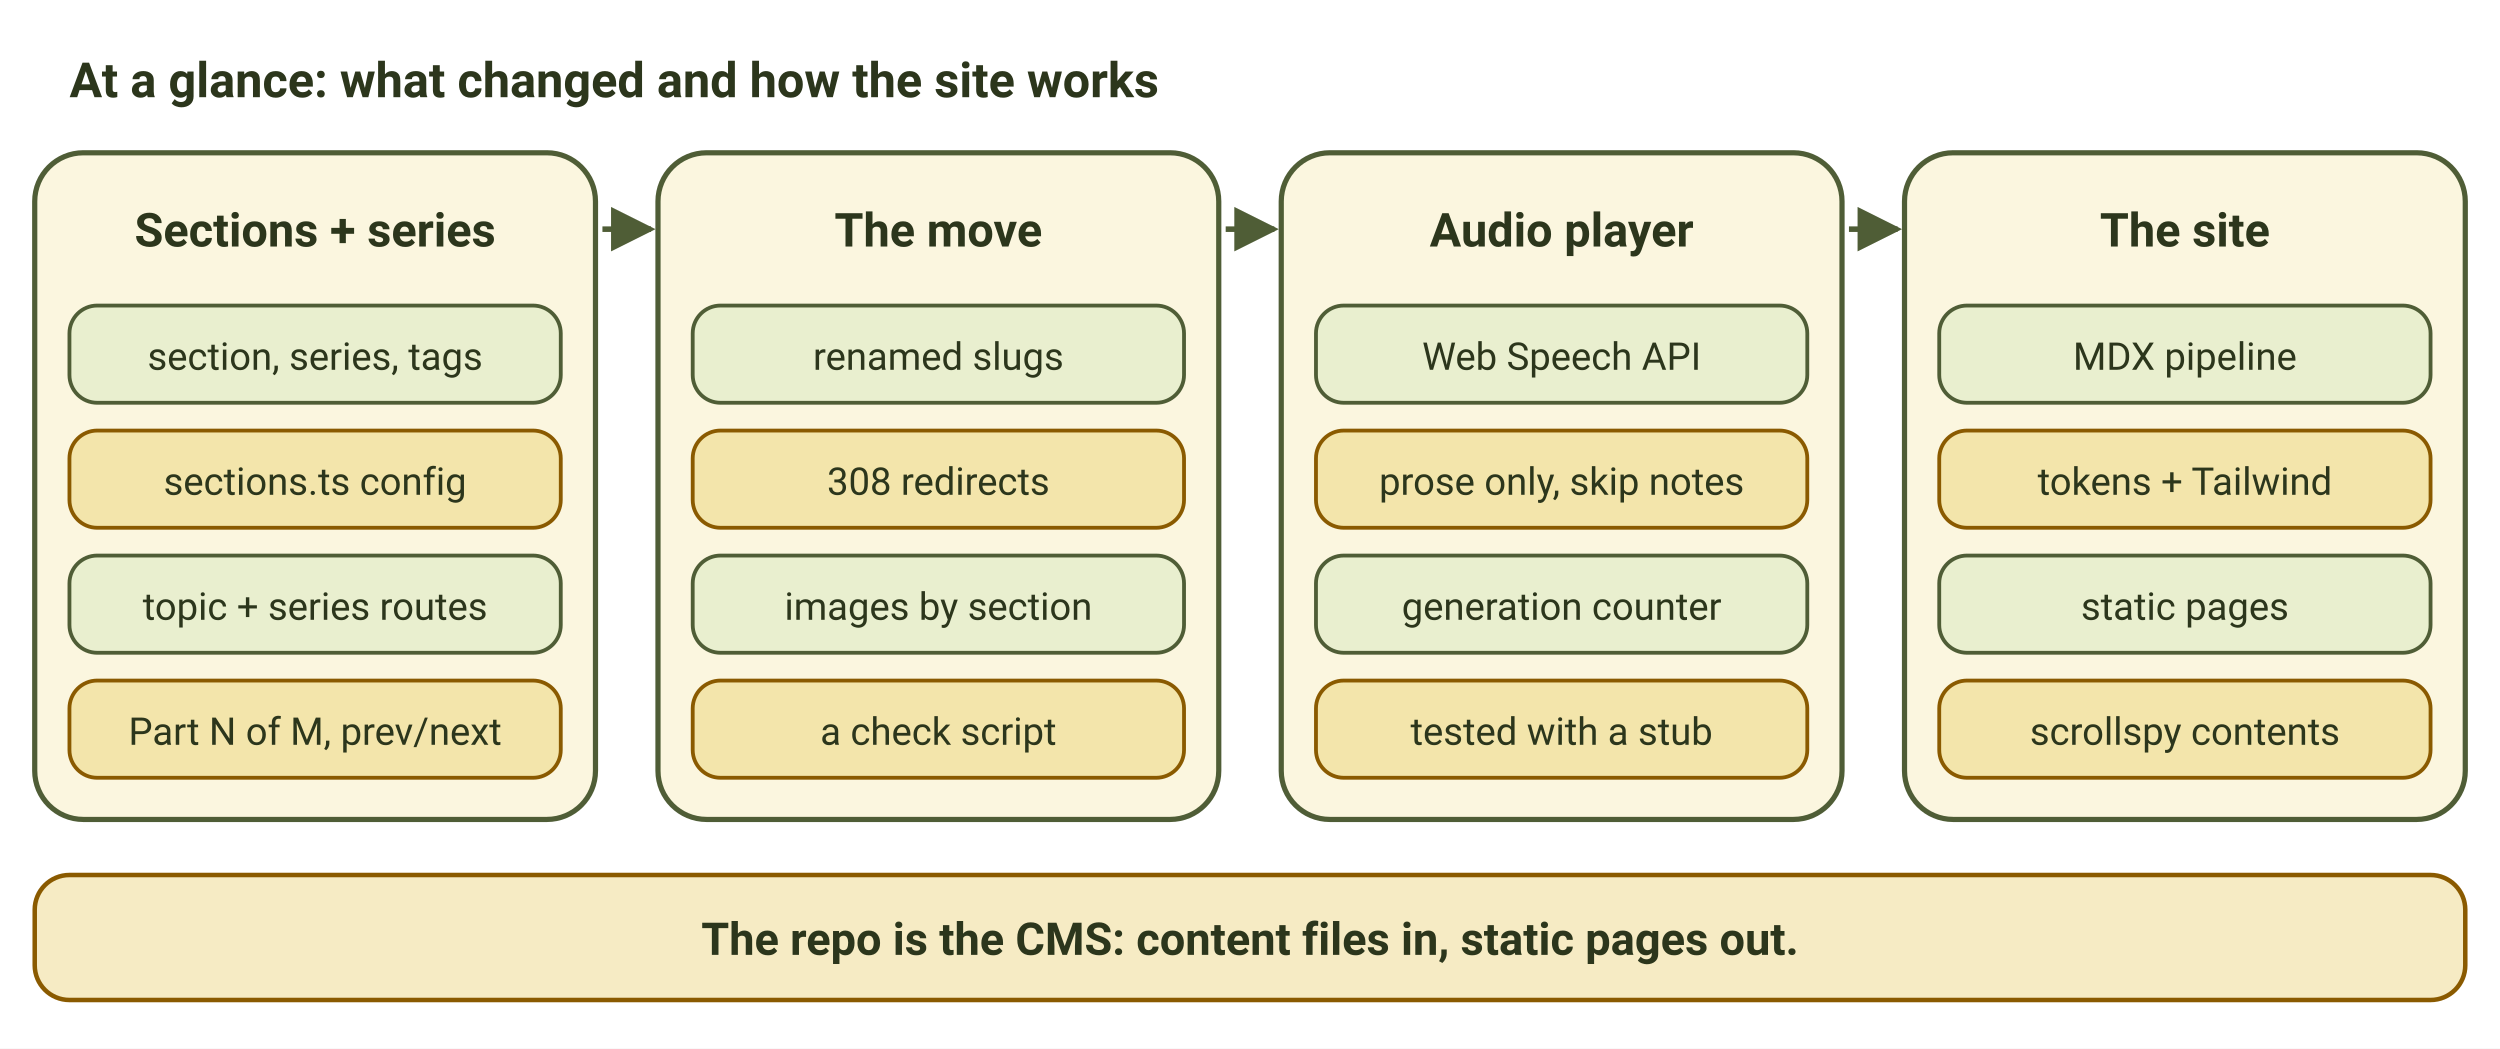
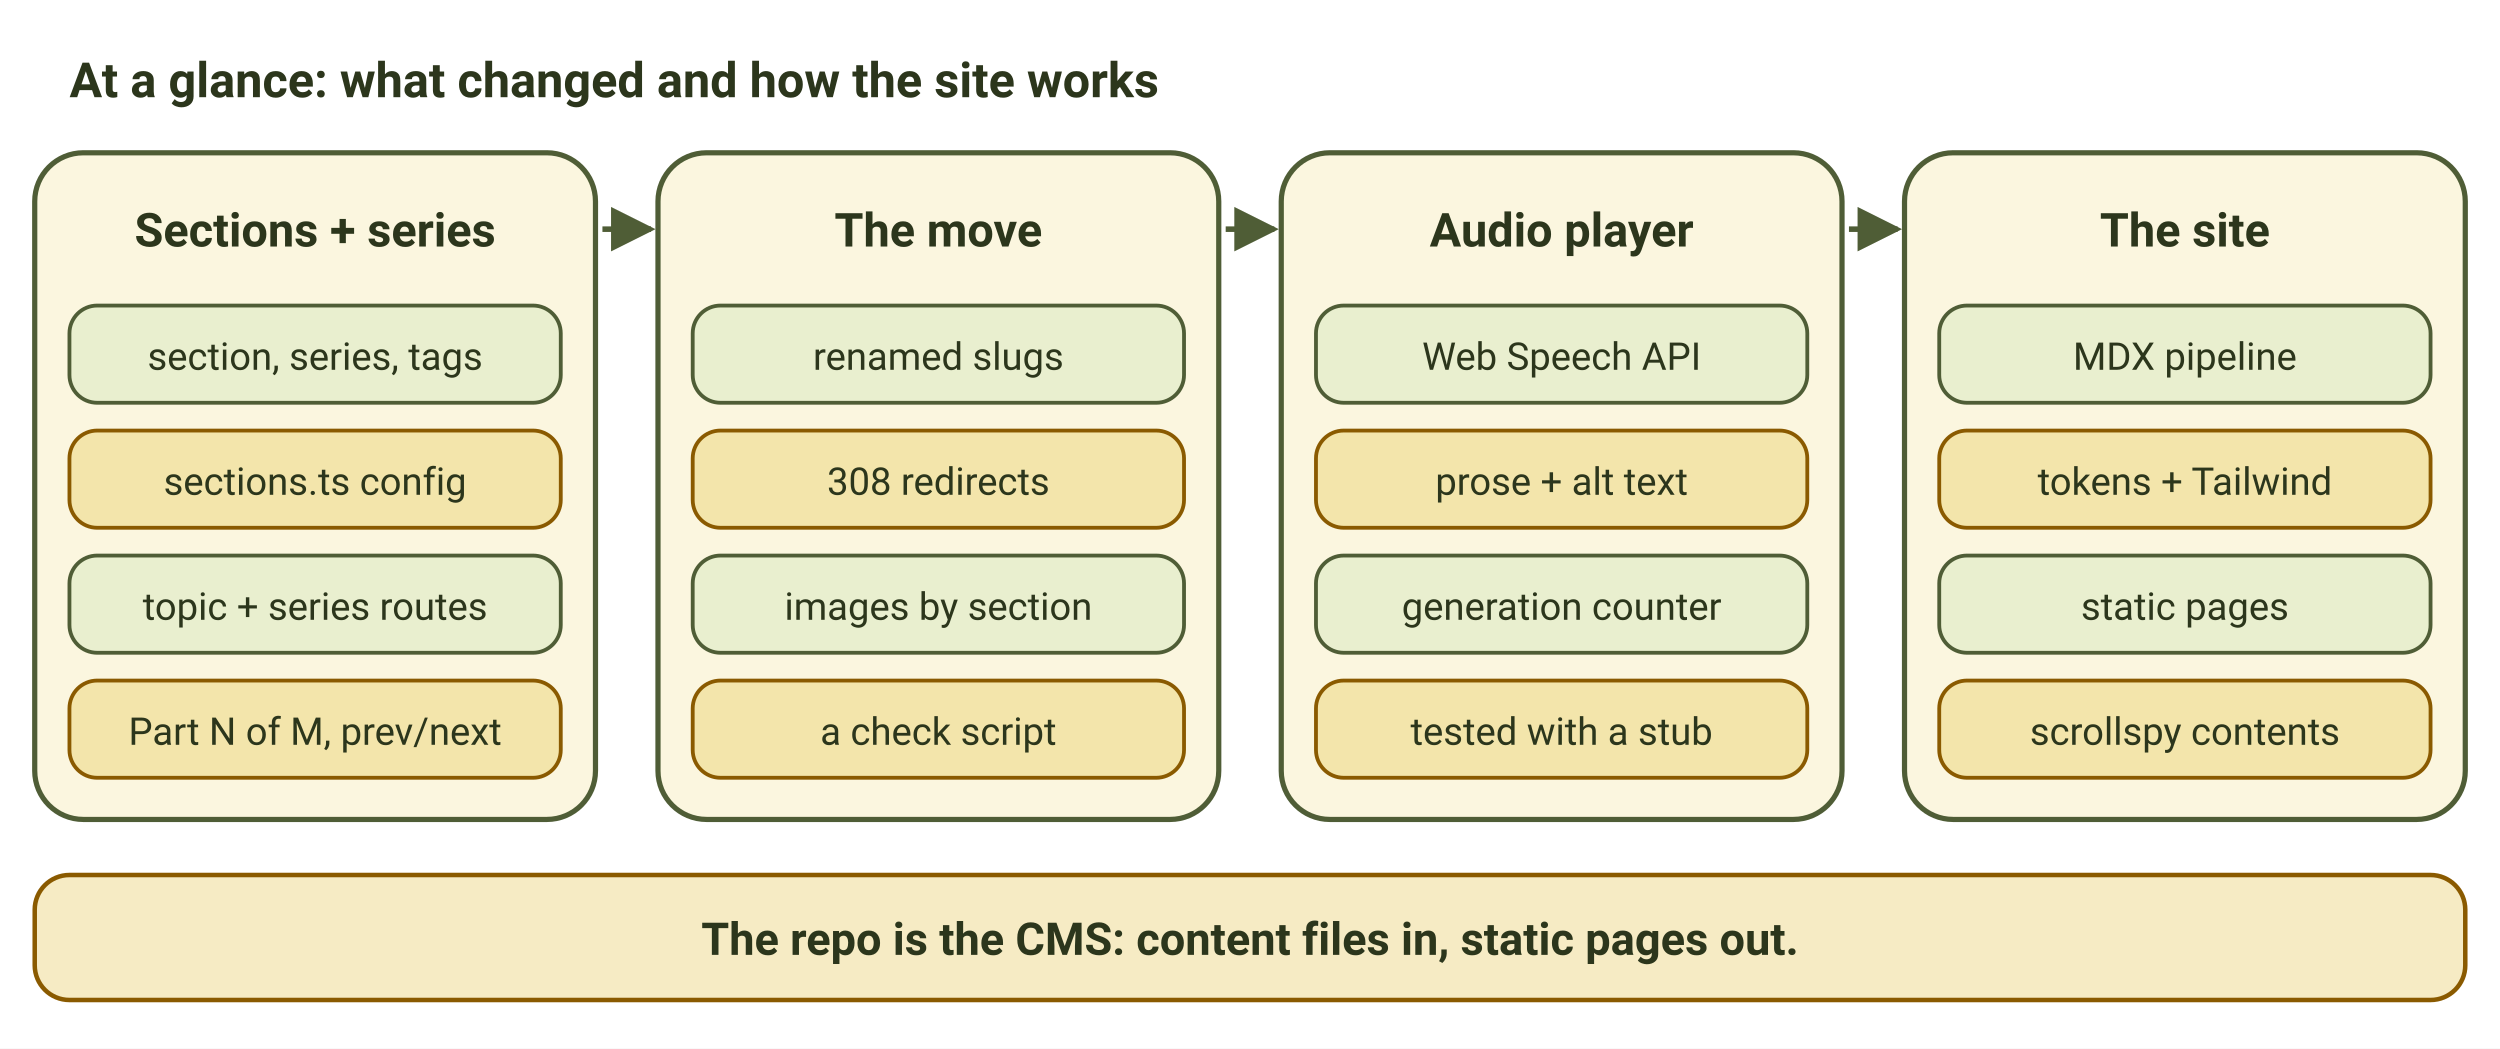
<svg xmlns="http://www.w3.org/2000/svg" viewBox="0 0 720 302" width="720" height="302" font-family="system-ui, -apple-system, 'Segoe UI', Roboto, Helvetica, Arial, sans-serif" role="img">
  <defs>
    <marker id="ah-4f5d36" viewBox="0 0 10 10" refX="9" refY="5" markerWidth="8" markerHeight="8" orient="auto-start-reverse">
      <path d="M0 0 L10 5 L0 10 z" fill="#4f5d36" />
    </marker>
  </defs>
  <rect width="720" height="302" fill="#ffffff" />
  <text x="20" y="28" font-size="14" font-weight="700" fill="#2c361c" text-anchor="start">At a glance: what changed and how the site works</text>
  <rect x="10" y="44" width="161.5" height="192" rx="14" fill="#fbf6df" stroke="#4f5d36" stroke-width="1.5" />
  <text x="90.75" y="71" font-size="13.5" font-weight="700" fill="#2c361c" text-anchor="middle">Sections + series</text>
  <rect x="20" y="88" width="141.5" height="28" rx="8" fill="#e9efcf" stroke="#4f5d36" stroke-width="1.1" />
  <text x="90.75" y="106.5" font-size="11" font-weight="400" fill="#2c361c" text-anchor="middle">section, series, tags</text>
  <rect x="20" y="124" width="141.5" height="28" rx="8" fill="#f3e5ab" stroke="#8a5a00" stroke-width="1.1" />
  <text x="90.75" y="142.5" font-size="11" font-weight="400" fill="#2c361c" text-anchor="middle">sections.ts config</text>
  <rect x="20" y="160" width="141.5" height="28" rx="8" fill="#e9efcf" stroke="#4f5d36" stroke-width="1.1" />
  <text x="90.75" y="178.5" font-size="11" font-weight="400" fill="#2c361c" text-anchor="middle">topic + series routes</text>
  <rect x="20" y="196" width="141.5" height="28" rx="8" fill="#f3e5ab" stroke="#8a5a00" stroke-width="1.1" />
  <text x="90.75" y="214.5" font-size="11" font-weight="400" fill="#2c361c" text-anchor="middle">Part N of M, prev/next</text>
  <line x1="173.5" y1="66" x2="187.5" y2="66" stroke="#4f5d36" stroke-width="1.6" marker-end="url(#ah-4f5d36)" />
  <rect x="189.5" y="44" width="161.5" height="192" rx="14" fill="#fbf6df" stroke="#4f5d36" stroke-width="1.5" />
  <text x="270.25" y="71" font-size="13.5" font-weight="700" fill="#2c361c" text-anchor="middle">The move</text>
  <rect x="199.5" y="88" width="141.5" height="28" rx="8" fill="#e9efcf" stroke="#4f5d36" stroke-width="1.1" />
  <text x="270.25" y="106.5" font-size="11" font-weight="400" fill="#2c361c" text-anchor="middle">renamed slugs</text>
  <rect x="199.5" y="124" width="141.5" height="28" rx="8" fill="#f3e5ab" stroke="#8a5a00" stroke-width="1.1" />
  <text x="270.25" y="142.5" font-size="11" font-weight="400" fill="#2c361c" text-anchor="middle">308 redirects</text>
  <rect x="199.5" y="160" width="141.5" height="28" rx="8" fill="#e9efcf" stroke="#4f5d36" stroke-width="1.1" />
  <text x="270.25" y="178.5" font-size="11" font-weight="400" fill="#2c361c" text-anchor="middle">images by section</text>
  <rect x="199.5" y="196" width="141.5" height="28" rx="8" fill="#f3e5ab" stroke="#8a5a00" stroke-width="1.1" />
  <text x="270.25" y="214.5" font-size="11" font-weight="400" fill="#2c361c" text-anchor="middle">a check script</text>
  <line x1="353" y1="66" x2="367" y2="66" stroke="#4f5d36" stroke-width="1.6" marker-end="url(#ah-4f5d36)" />
  <rect x="369" y="44" width="161.5" height="192" rx="14" fill="#fbf6df" stroke="#4f5d36" stroke-width="1.5" />
  <text x="449.75" y="71" font-size="13.5" font-weight="700" fill="#2c361c" text-anchor="middle">Audio player</text>
  <rect x="379" y="88" width="141.5" height="28" rx="8" fill="#e9efcf" stroke="#4f5d36" stroke-width="1.1" />
  <text x="449.75" y="106.5" font-size="11" font-weight="400" fill="#2c361c" text-anchor="middle">Web Speech API</text>
  <rect x="379" y="124" width="141.5" height="28" rx="8" fill="#f3e5ab" stroke="#8a5a00" stroke-width="1.1" />
-   <text x="449.75" y="142.5" font-size="11" font-weight="400" fill="#2c361c" text-anchor="middle">prose only, skip notes</text>
+   <text x="449.75" y="142.5" font-size="11" font-weight="400" fill="#2c361c" text-anchor="middle">prose + alt text</text>
  <rect x="379" y="160" width="141.5" height="28" rx="8" fill="#e9efcf" stroke="#4f5d36" stroke-width="1.1" />
  <text x="449.75" y="178.5" font-size="11" font-weight="400" fill="#2c361c" text-anchor="middle">generation counter</text>
  <rect x="379" y="196" width="141.5" height="28" rx="8" fill="#f3e5ab" stroke="#8a5a00" stroke-width="1.1" />
  <text x="449.75" y="214.5" font-size="11" font-weight="400" fill="#2c361c" text-anchor="middle">tested with a stub</text>
  <line x1="532.5" y1="66" x2="546.5" y2="66" stroke="#4f5d36" stroke-width="1.6" marker-end="url(#ah-4f5d36)" />
  <rect x="548.5" y="44" width="161.5" height="192" rx="14" fill="#fbf6df" stroke="#4f5d36" stroke-width="1.5" />
  <text x="629.25" y="71" font-size="13.5" font-weight="700" fill="#2c361c" text-anchor="middle">The site</text>
  <rect x="558.5" y="88" width="141.5" height="28" rx="8" fill="#e9efcf" stroke="#4f5d36" stroke-width="1.1" />
  <text x="629.25" y="106.5" font-size="11" font-weight="400" fill="#2c361c" text-anchor="middle">MDX pipeline</text>
  <rect x="558.5" y="124" width="141.5" height="28" rx="8" fill="#f3e5ab" stroke="#8a5a00" stroke-width="1.1" />
  <text x="629.25" y="142.5" font-size="11" font-weight="400" fill="#2c361c" text-anchor="middle">tokens + Tailwind</text>
  <rect x="558.5" y="160" width="141.5" height="28" rx="8" fill="#e9efcf" stroke="#4f5d36" stroke-width="1.1" />
  <text x="629.25" y="178.5" font-size="11" font-weight="400" fill="#2c361c" text-anchor="middle">static pages</text>
  <rect x="558.5" y="196" width="141.5" height="28" rx="8" fill="#f3e5ab" stroke="#8a5a00" stroke-width="1.1" />
  <text x="629.25" y="214.5" font-size="11" font-weight="400" fill="#2c361c" text-anchor="middle">scrollspy contents</text>
  <rect x="10" y="252" width="700" height="36" rx="10" fill="#f6ebc4" stroke="#8a5a00" stroke-width="1.3" />
  <text x="360" y="275" font-size="13" font-weight="700" fill="#2c361c" text-anchor="middle">The repo is the CMS: content files in, static pages out.</text>
</svg>
